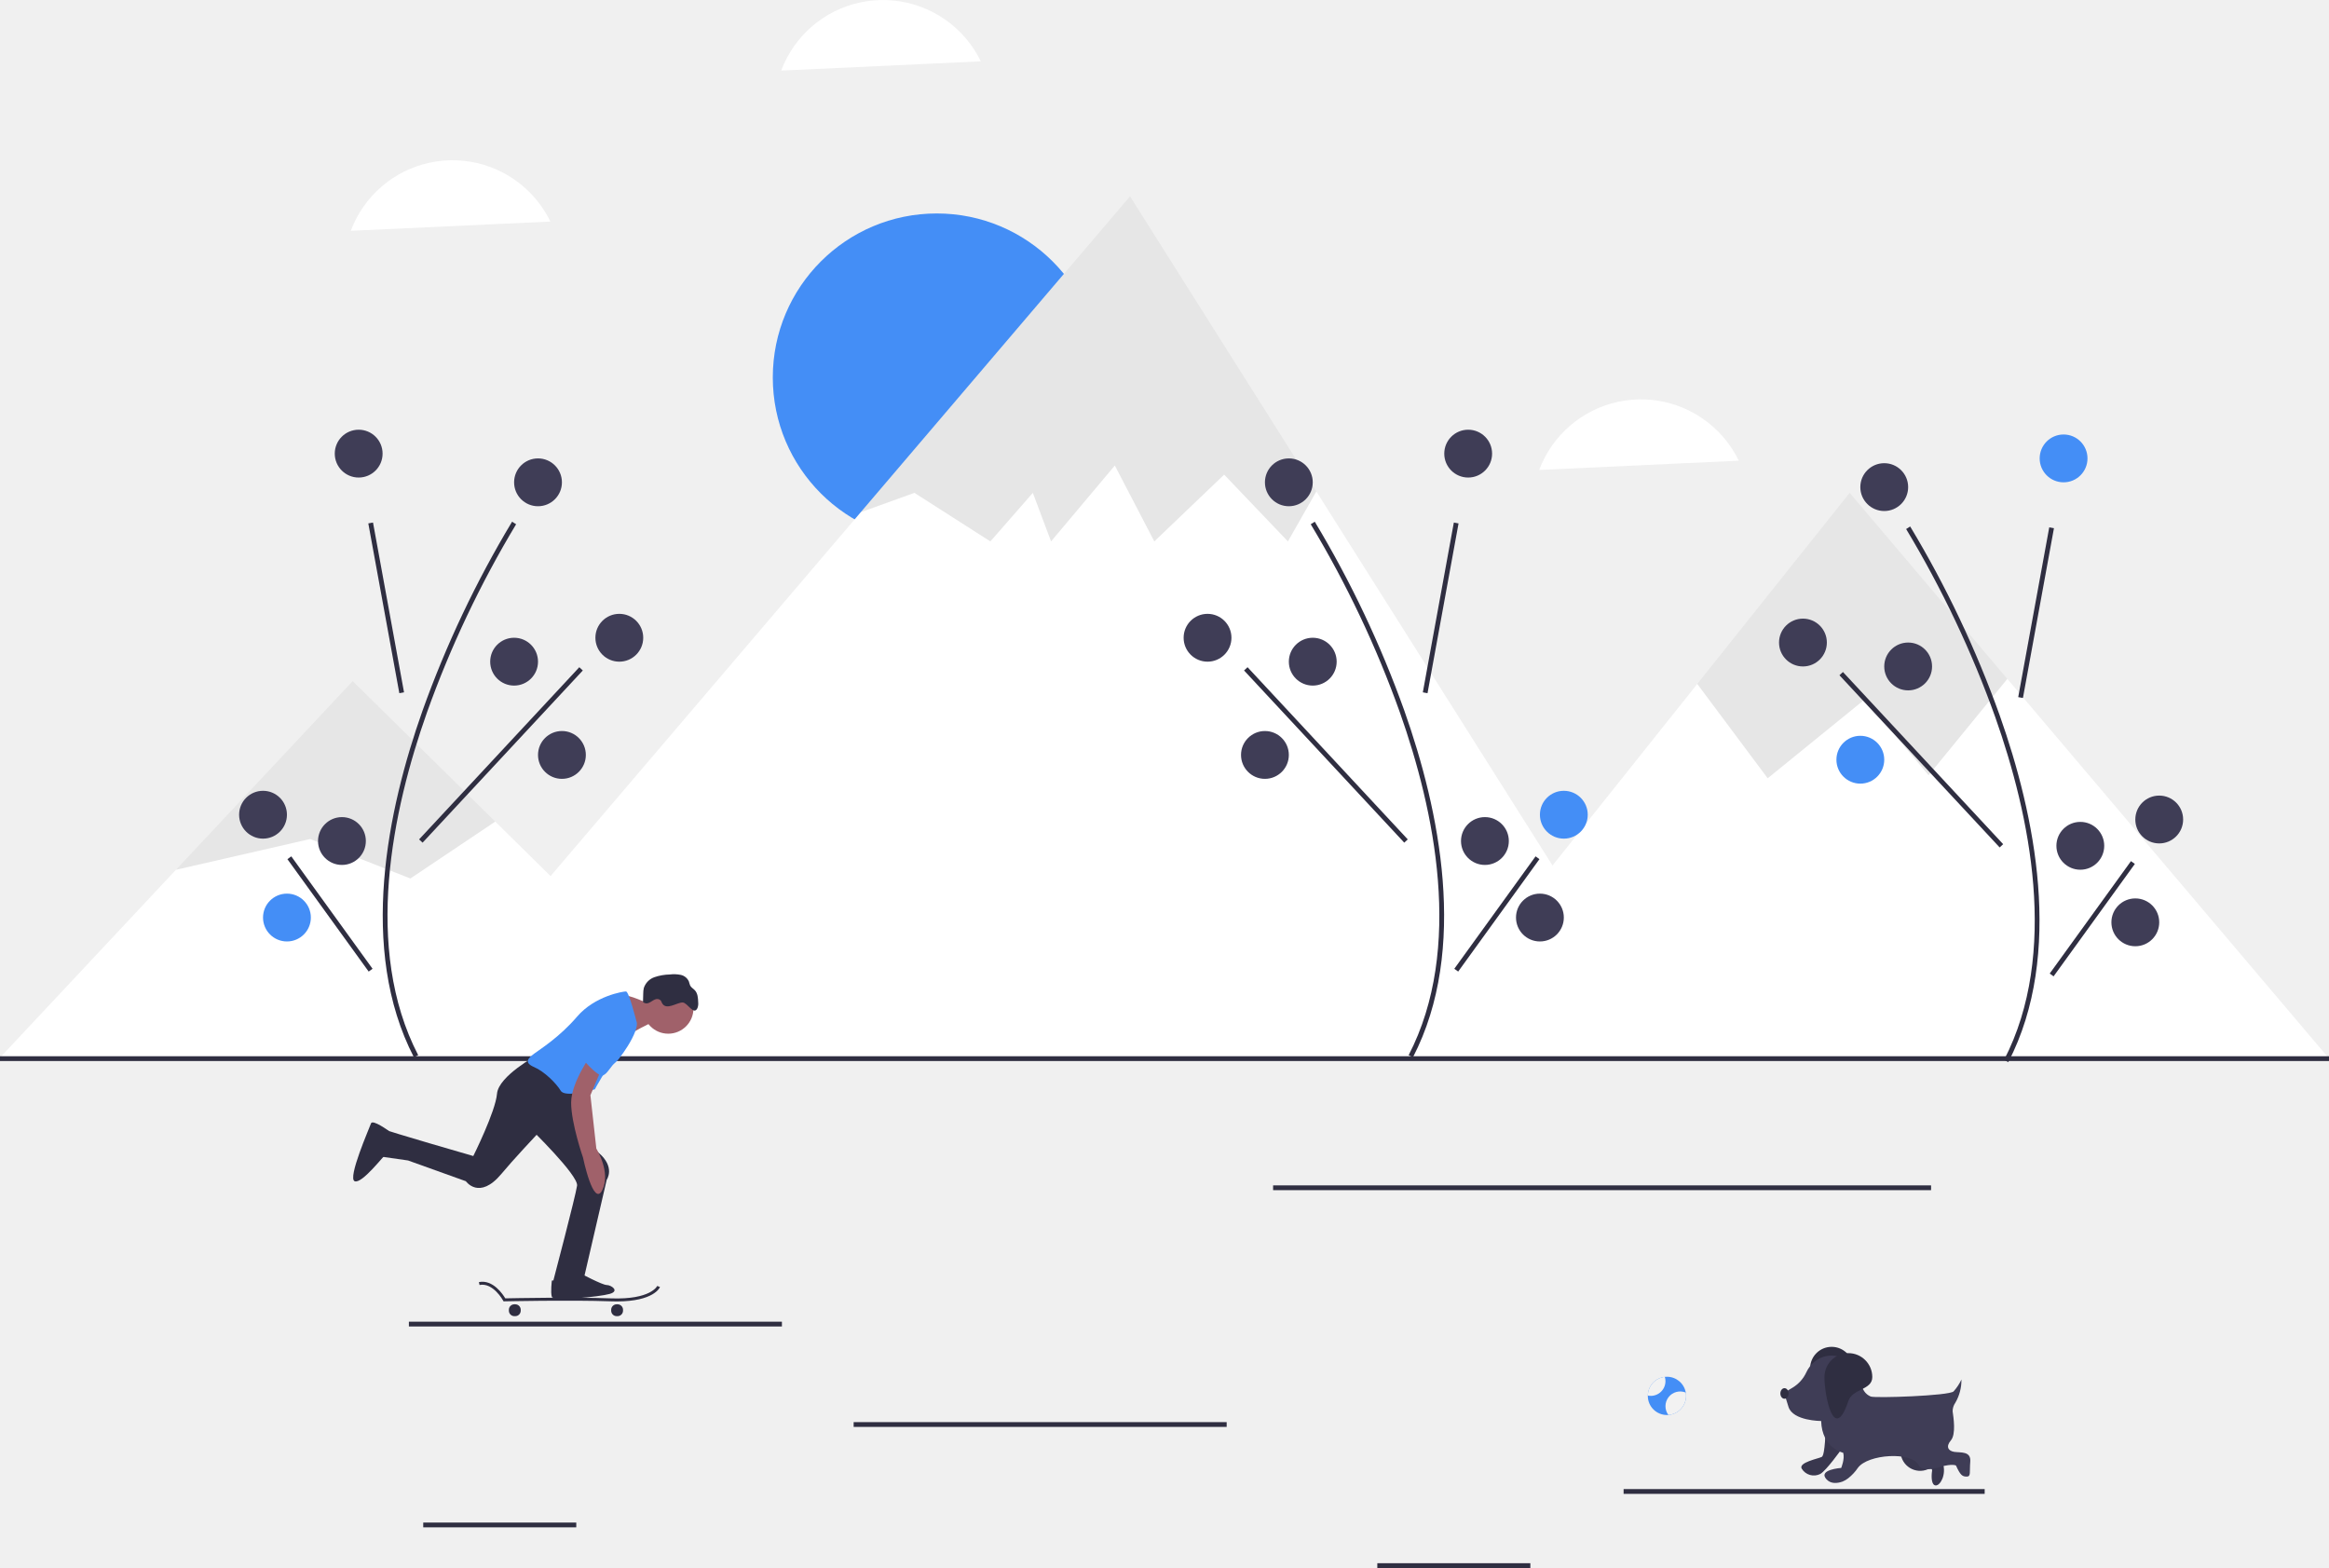
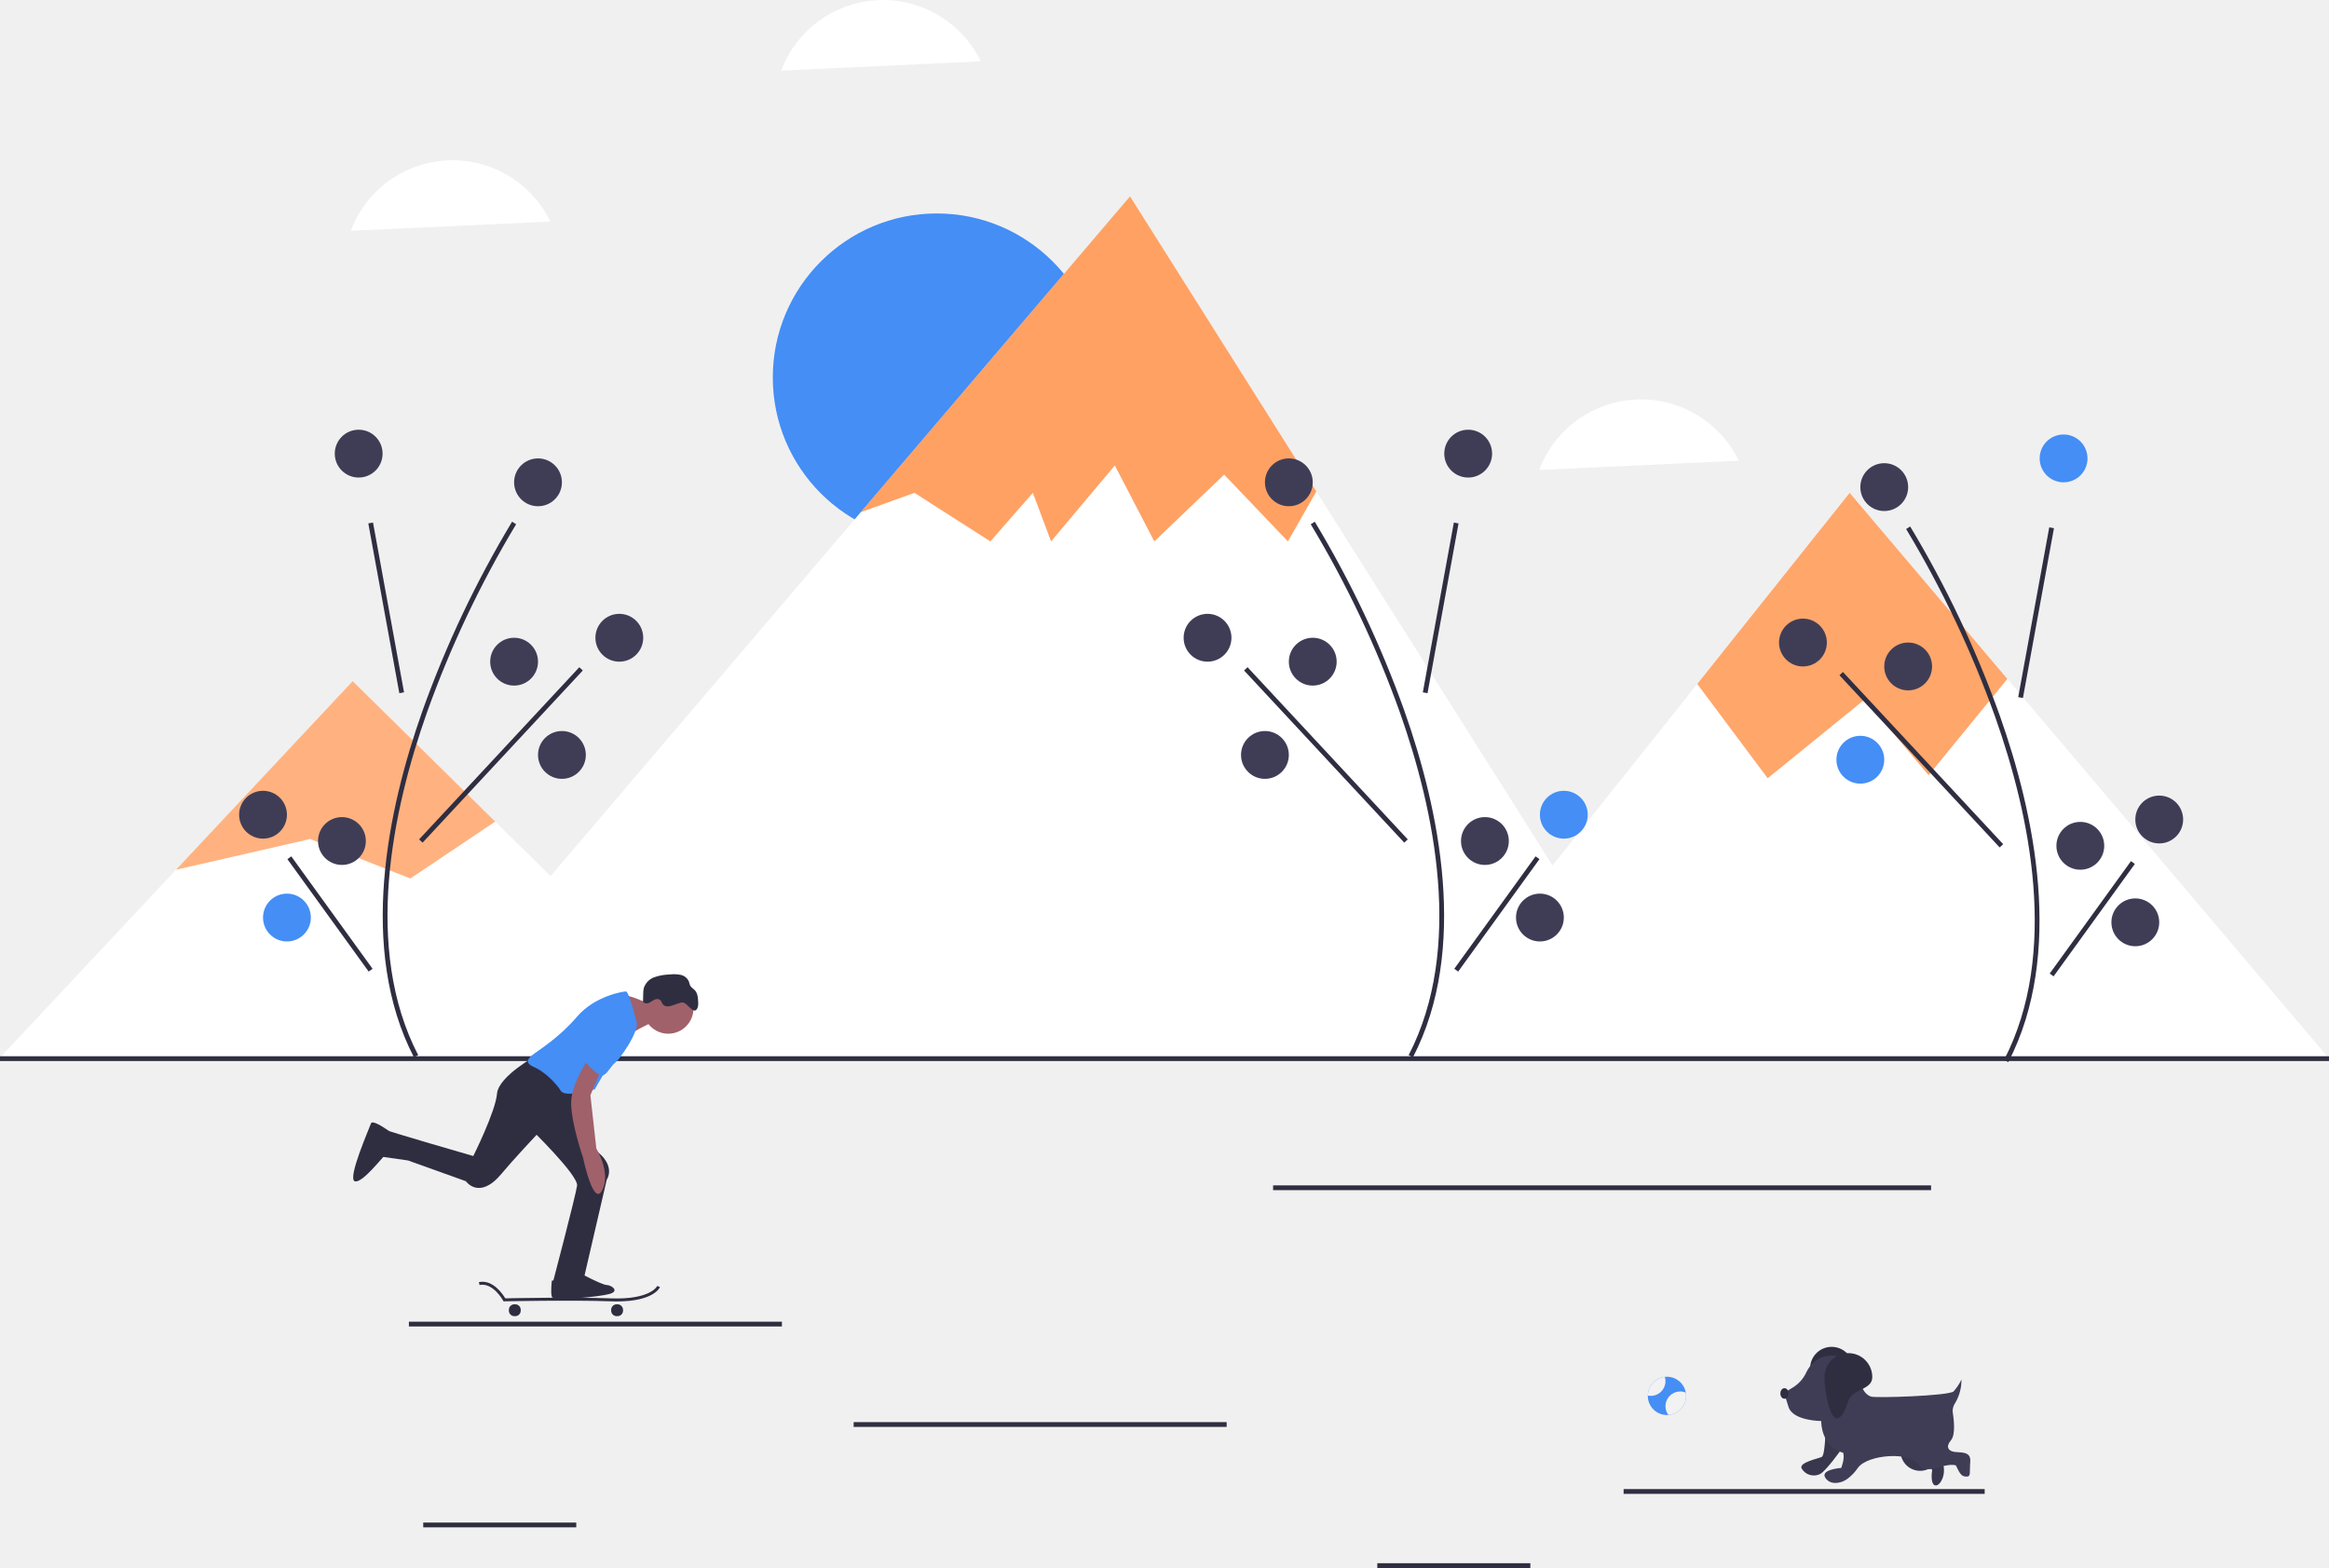
<svg xmlns="http://www.w3.org/2000/svg" id="a93a6f04-9f48-4989-8d4f-bcc04991c500" data-name="Layer 1" width="974" height="655.694" viewBox="0 0 974 655.694" version="1.1">
  <defs id="defs193" />
  <circle cx="391.76" cy="157.835" r="68.573" fill="#448ef6" id="circle4" />
  <polyline points="307.638 442.615 227.09 363.249 207.115 343.566 147.495 284.822 73.589 363.718 0 442.285" fill="#f2f2f2" id="polyline6" style="fill:#ffffff" />
  <polygon points="704.31 443.094 159.71 443.094 227.09 370.054 351.58 224.034 359.97 214.194 472.58 82.104 550.5 205.514 552.54 208.744 651.67 365.724 704.31 443.094" fill="#f2f2f2" id="polygon8" style="fill:#ffffff" />
  <polyline points="974 442.615 839.483 283.895 773.539 206.09 709.804 286.003 651.67 358.918 585.18 442.285" fill="#f2f2f2" id="polyline10" style="fill:#ffffff" />
-   <polygon points="207.115 343.566 171.622 367.363 129.717 350.855 73.589 363.718 147.495 284.822 207.115 343.566" opacity="0.1" id="polygon12" />
-   <polygon points="550.5 205.514 538.61 226.404 511.95 198.474 482.74 226.404 466.23 194.664 439.56 226.404 431.94 206.094 414.17 226.404 382.42 206.094 359.97 214.194 472.58 82.104 550.5 205.514" opacity="0.1" id="polygon14" />
-   <polygon points="839.483 283.895 806.555 324.187 779.888 292.441 739.253 325.457 709.804 286.003 773.539 206.09 839.483 283.895" opacity="0.1" id="polygon16" />
+   <polygon points="207.115 343.566 171.622 367.363 129.717 350.855 73.589 363.718 147.495 284.822 207.115 343.566" opacity="0.1" id="polygon12" style="fill:#ffa163;fill-opacity:1;opacity:0.815" />
+   <polygon points="550.5 205.514 538.61 226.404 511.95 198.474 482.74 226.404 466.23 194.664 439.56 226.404 431.94 206.094 414.17 226.404 382.42 206.094 359.97 214.194 472.58 82.104 550.5 205.514" opacity="0.1" id="polygon14" style="fill:#ff6600;opacity:0.613" />
+   <polygon points="839.483 283.895 806.555 324.187 779.888 292.441 739.253 325.457 709.804 286.003 773.539 206.09 839.483 283.895" opacity="0.1" id="polygon16" style="fill:#ffa163;fill-opacity:1;opacity:0.948" />
  <path d="M952.889,566.306l-1.777-.918c23.082-44.624,10.739-102.575-3.679-143.332a439.292,439.292,0,0,0-37.278-78.675l1.69-1.068a441.536,441.536,0,0,1,37.472,79.075C963.868,462.518,976.298,521.047,952.889,566.306Z" transform="translate(-113 -122.1529)" fill="#2f2e41" id="path18" />
  <rect x="928.41" y="377.347" width="72.18" height="1.999" transform="matrix(0.17975, -0.98371, 0.98371, 0.17975, 305.9509, 1136.98)" fill="#2f2e41" id="rect20" />
  <rect x="915.5" y="390.671" width="2.001" height="98.351" transform="translate(-167.0795 620.0402) rotate(-42.93968)" fill="#2f2e41" id="rect22" />
  <rect x="958.996" y="505.347" width="58.009" height="2" transform="translate(-114.1715 888.2488) rotate(-54.13715)" fill="#2f2e41" id="rect24" />
  <circle cx="863" cy="191.694" r="10" fill="#448ef6" id="circle26" />
  <circle cx="754" cy="268.694" r="10" fill="#3f3d56" id="circle28" />
  <circle cx="798" cy="278.694" r="10" fill="#3f3d56" id="circle30" />
  <circle cx="778" cy="317.694" r="10" fill="#448ef6" id="circle32" />
  <circle cx="903" cy="342.694" r="10" fill="#3f3d56" id="circle34" />
  <circle cx="870" cy="353.694" r="10" fill="#3f3d56" id="circle36" />
  <circle cx="893" cy="385.694" r="10" fill="#3f3d56" id="circle38" />
  <circle cx="788" cy="203.694" r="10" fill="#3f3d56" id="circle40" />
  <path d="M703.889,564.306l-1.777-.918c23.082-44.624,10.739-102.575-3.679-143.332a439.292,439.292,0,0,0-37.278-78.675l1.69-1.068a441.536,441.536,0,0,1,37.472,79.075C714.868,460.518,727.298,519.047,703.889,564.306Z" transform="translate(-113 -122.1529)" fill="#2f2e41" id="path42" />
  <rect x="679.41" y="375.347" width="72.18" height="1.999" transform="matrix(0.17975, -0.98371, 0.98371, 0.17975, 103.6748, 890.3945)" fill="#2f2e41" id="rect44" />
  <rect x="666.5" y="388.671" width="2.001" height="98.351" transform="translate(-232.4313 449.8786) rotate(-42.93968)" fill="#2f2e41" id="rect46" />
  <rect x="709.996" y="503.347" width="58.009" height="2" transform="translate(-215.6747 685.6255) rotate(-54.13715)" fill="#2f2e41" id="rect48" />
  <circle cx="614" cy="189.694" r="10" fill="#3f3d56" id="circle50" />
  <circle cx="505" cy="266.694" r="10" fill="#3f3d56" id="circle52" />
  <circle cx="549" cy="276.694" r="10" fill="#3f3d56" id="circle54" />
  <circle cx="529" cy="315.694" r="10" fill="#3f3d56" id="circle56" />
  <circle cx="654" cy="340.694" r="10" fill="#448ef6" id="circle58" />
  <circle cx="621" cy="351.694" r="10" fill="#3f3d56" id="circle60" />
  <circle cx="644" cy="383.694" r="10" fill="#3f3d56" id="circle62" />
  <circle cx="539" cy="201.694" r="10" fill="#3f3d56" id="circle64" />
  <path d="M286.111,564.306l1.777-.918c-23.082-44.624-10.739-102.575,3.679-143.332a439.292,439.292,0,0,1,37.278-78.675l-1.69-1.068a441.536,441.536,0,0,0-37.472,79.075C275.132,460.518,262.702,519.047,286.111,564.306Z" transform="translate(-113 -122.1529)" fill="#2f2e41" id="path66" />
  <rect x="273.5" y="340.257" width="1.999" height="72.18" transform="translate(-176.1758 -66.68344) rotate(-10.35491)" fill="#2f2e41" id="rect68" />
  <rect x="273.324" y="436.847" width="98.351" height="2.001" transform="translate(-330.7313 253.5134) rotate(-47.06032)" fill="#2f2e41" id="rect70" />
  <rect x="250" y="475.343" width="2" height="58.009" transform="translate(-360.8861 120.5079) rotate(-35.86285)" fill="#2f2e41" id="rect72" />
  <circle cx="150" cy="189.694" r="10" fill="#3f3d56" id="circle74" />
  <circle cx="259" cy="266.694" r="10" fill="#3f3d56" id="circle76" />
  <circle cx="215" cy="276.694" r="10" fill="#3f3d56" id="circle78" />
  <circle cx="235" cy="315.694" r="10" fill="#3f3d56" id="circle80" />
  <circle cx="110" cy="340.694" r="10" fill="#3f3d56" id="circle82" />
  <circle cx="143" cy="351.694" r="10" fill="#3f3d56" id="circle84" />
  <circle cx="120" cy="383.694" r="10" fill="#448ef6" id="circle86" />
  <circle cx="225" cy="201.694" r="10" fill="#3f3d56" id="circle88" />
  <rect y="441.694" width="974" height="2" fill="#2f2e41" id="rect90" />
  <path d="M337.593,563.41s-16.121,8.68-16.741,16.121-9.92,26.041-9.92,26.041-36.581-10.54-37.202-11.16-3.1,11.16-3.1,11.16l13.021,1.86,24.181,8.68s5.58,8.06,14.881-3.1,32.861-35.341,32.861-35.341Z" transform="translate(-113 -122.1529)" fill="#2f2e41" id="path124" />
  <path d="M334.493,593.791s20.461,19.841,19.841,24.181-9.92,39.682-9.92,39.682l7.44,3.72,4.96-3.1,9.92-42.782s3.734-5.24-3.403-11.3-12.098-27.141-12.098-27.141Z" transform="translate(-113 -122.1529)" fill="#2f2e41" id="path126" />
  <circle cx="279.465" cy="421.726" r="10.54" fill="#a0616a" id="circle128" />
  <path d="M385.335,542.329s-10.54-4.96-11.78-3.72,2.48,16.121,2.48,16.121,9.92-5.58,11.16-5.58S385.335,542.329,385.335,542.329Z" transform="translate(-113 -122.1529)" fill="#a0616a" id="path130" />
  <path d="M379.135,549.15s-3.1-12.401-4.34-12.401-13.021,1.86-20.461,10.54S338.833,560.93,336.353,562.79s-4.34,3.72,0,5.58,9.3,6.82,11.16,9.92,14.261-.62,14.261-.62,5.58-10.54,7.44-10.54S380.995,552.87,379.135,549.15Z" transform="translate(-113 -122.1529)" fill="#448ef6" id="path132" />
  <path d="M360.534,562.79s-8.68,11.78-8.68,20.461,4.96,22.941,4.96,22.941,4.34,21.081,8.06,13.641-2.48-17.361-2.48-17.361l-2.48-22.321,4.96-11.78Z" transform="translate(-113 -122.1529)" fill="#a0616a" id="path134" />
  <path d="M275.683,595.127s-6.913-5.055-7.533-3.195-9.92,22.941-6.82,24.181,12.4-11.16,13.021-11.16S273.916,594.602,275.683,595.127Z" transform="translate(-113 -122.1529)" fill="#2f2e41" id="path136" />
  <path d="M355.574,654.554s9.3,4.96,11.16,4.96,5.58,2.48,1.24,3.72-23.561,3.1-24.181,1.24,0-6.82,0-6.82S355.574,656.414,355.574,654.554Z" transform="translate(-113 -122.1529)" fill="#2f2e41" id="path138" />
  <path d="M404.69,543.689a5.222,5.222,0,0,0,.297-2.391c-.058-1.781-.181-3.73-1.392-5.037-.62-.67-1.492-1.122-1.93-1.924a12.051,12.051,0,0,1-.559-1.729,4.824,4.824,0,0,0-3.427-2.788,14.251,14.251,0,0,0-4.573-.167,21.206,21.206,0,0,0-6.419,1.13,7.169,7.169,0,0,0-4.43,4.495,10.591,10.591,0,0,0-.259,2.468l-.091,3.452a2.23,2.23,0,0,0,2.558.275c.841-.373,1.553-1.001,2.406-1.344a2.115,2.115,0,0,1,2.511.455,7.538,7.538,0,0,1,.437.95c1.702,3.388,6.274-.218,8.65-.166C400.595,541.416,403.133,547.029,404.69,543.689Z" transform="translate(-113 -122.1529)" fill="#2f2e41" id="path140" />
  <path d="M370.968,666.378c15.452,0,17.94-5.756,18.043-6.014l-1.149-.467c-.025.058-2.671,5.791-19.246,5.198-16.089-.575-40.982-.079-44.309-.008-.932-1.579-5.114-7.983-11.018-6.8l.243,1.216c5.672-1.138,9.831,6.43,9.873,6.507l.18.334.38-.008c.273-.006,27.462-.612,44.605-.001Q369.819,666.378,370.968,666.378Z" transform="translate(-113 -122.1529)" fill="#2f2e41" id="path142" />
  <rect x="368.594" y="667.574" width="4.96" height="4.96" rx="2.298" transform="translate(629.1487 1217.956) rotate(180)" fill="#2f2e41" id="rect144" />
  <rect x="325.813" y="667.574" width="4.96" height="4.96" rx="2.298" transform="translate(543.5853 1217.956) rotate(180)" fill="#2f2e41" id="rect146" />
  <path d="M377.275,547.909s-2.947,14.926-6.124,17.693-3.923,5.449-6.03,6.278-9.547-7.851-9.547-8.471S377.275,547.909,377.275,547.909Z" transform="translate(-113 -122.1529)" fill="#448ef6" id="path148" />
  <rect x="171" y="552.694" width="156" height="2" fill="#2f2e41" id="rect150" />
  <rect x="357" y="594.694" width="156" height="2" fill="#2f2e41" id="rect152" />
  <rect x="576" y="653.694" width="64" height="2" fill="#2f2e41" id="rect154" />
  <rect x="177" y="636.694" width="64" height="2" fill="#2f2e41" id="rect156" />
  <rect x="532.417" y="495.694" width="275.166" height="2" fill="#2f2e41" id="rect158" />
  <path d="M334.452,202.533a45.441,45.441,0,0,0-74.751,16.133l83.459-3.867A45.355,45.355,0,0,0,334.452,202.533Z" transform="translate(-113 -122.1529)" fill="#f2f2f2" id="path160" style="fill:#ffffff" />
  <path d="M514.452,135.533a45.441,45.441,0,0,0-74.751,16.133l83.459-3.867A45.355,45.355,0,0,0,514.452,135.533Z" transform="translate(-113 -122.1529)" fill="#f2f2f2" id="path162" style="fill:#ffffff" />
  <path d="M831.452,302.533a45.441,45.441,0,0,0-74.751,16.133l83.459-3.867A45.355,45.355,0,0,0,831.452,302.533Z" transform="translate(-113 -122.1529)" fill="#f2f2f2" id="path164" style="fill:#ffffff" />
  <rect x="679" y="622.694" width="151" height="2" fill="#2f2e41" id="rect166" />
  <path d="M818.123,705.872a7.994,7.994,0,0,1-7.397,7.975H810.72c-.197.018-.394.025-.597.025a8,8,0,0,1-8-8,.824.824,0,0,1,.006-.123,7.991,7.991,0,0,1,7.108-7.828,8.369,8.369,0,0,1,.886-.049A7.99,7.99,0,0,1,818,704.487v.006A7.865,7.865,0,0,1,818.123,705.872Z" transform="translate(-113 -122.1529)" fill="#448ef6" id="path168" />
  <path d="M818.123,705.872a7.994,7.994,0,0,1-7.397,7.975H810.72a6.154,6.154,0,0,1,7.28-9.36v.006A7.865,7.865,0,0,1,818.123,705.872Z" transform="translate(-113 -122.1529)" fill="#f2f2f2" id="path170" />
  <path d="M809.508,699.718a6.154,6.154,0,0,1-7.378,6.031,7.991,7.991,0,0,1,7.108-7.828A5.964,5.964,0,0,1,809.508,699.718Z" transform="translate(-113 -122.1529)" fill="#f2f2f2" id="path172" />
  <path d="M888,694.365c0,4.971-7.427,4.285-9,9-5.503,16.494-9.051-2.451-9-9a9,9,0,0,1,18,0Z" transform="translate(-113 -122.1529)" fill="#2f2e41" id="path174" />
  <path d="M876.457,719.331s-.107,11.333-1.583,12.071-9.857,2.321-8.381,4.905a5.935,5.935,0,0,0,7.75,2.214c2.583-1.476,8.857-10.333,8.857-10.333Z" transform="translate(-113 -122.1529)" fill="#3f3d56" id="path176" />
  <path d="M907.825,729.295s0,.109.011.302a8.195,8.195,0,0,0,11.323,6.987c1.077-.423,2.01-.487,1.844.675-.369,2.583-.262,6.059,1.583,6.059s4.428-4.428,2.952-9.226a41.112,41.112,0,0,0-4.797-9.595Z" transform="translate(-113 -122.1529)" fill="#3f3d56" id="path178" />
  <path d="M876.457,719.331s-.107,11.333-1.583,12.071-9.857,2.321-8.381,4.905a5.935,5.935,0,0,0,7.75,2.214c2.583-1.476,8.857-10.333,8.857-10.333Z" transform="translate(-113 -122.1529)" opacity="0.1" id="path180" />
  <path d="M907.825,729.295s0,.109.011.302a8.195,8.195,0,0,0,11.323,6.987c1.077-.423,2.01-.487,1.844.675-.369,2.583-.262,6.059,1.583,6.059s4.428-4.428,2.952-9.226a41.112,41.112,0,0,0-4.797-9.595Z" transform="translate(-113 -122.1529)" opacity="0.1" id="path182" />
  <path d="M868.395,696.066a12.461,12.461,0,0,1,3.413-4.458,11.135,11.135,0,0,1,10.185-2.169c8.488,2.214,9.595,8.488,9.595,8.488v2.532a6.066,6.066,0,0,0,3.751,5.686C897.217,706.88,928.155,705.845,930,704a20.507,20.507,0,0,0,3.288-4.965v.072a18.827,18.827,0,0,1-2.551,9.629,6.179,6.179,0,0,0-1.14,3.584c.369,2.583,1.476,9.595-.738,12.178s-1.107,4.428,1.476,4.797,7.012-.369,6.643,4.059.369,6.274-1.476,6.274S932.845,739.059,931,735c0,0-1.402-.907-6.569.569-3.358.959-7.77,1.868-9.061-.739-2.855-5.766-21.212-4.629-25.392,1.143a19.249,19.249,0,0,1-4.031,4.337,10.147,10.147,0,0,1-2.386,1.395c-2.214.784-4.89,1.061-6.735-.969C873.136,736.676,883,736,883,736s1.576-3.753.838-6.336c0,0-8.857-1.845-9.226-13.285,0,0-11.809,0-13.654-5.905L859.112,704.57l3.55-2.13a14.603,14.603,0,0,0,5.72-6.347Z" transform="translate(-113 -122.1529)" fill="#3f3d56" id="path184" />
  <ellipse cx="746.279" cy="582.709" rx="1.721" ry="2.214" fill="#2f2e41" id="ellipse186" />
  <path d="M896,698c0,5.523-8.252,4.761-10,10-6.114,18.327-10.057-2.723-10-10a10,10,0,0,1,20,0Z" transform="translate(-113 -122.1529)" fill="#2f2e41" id="path188" />
</svg>
